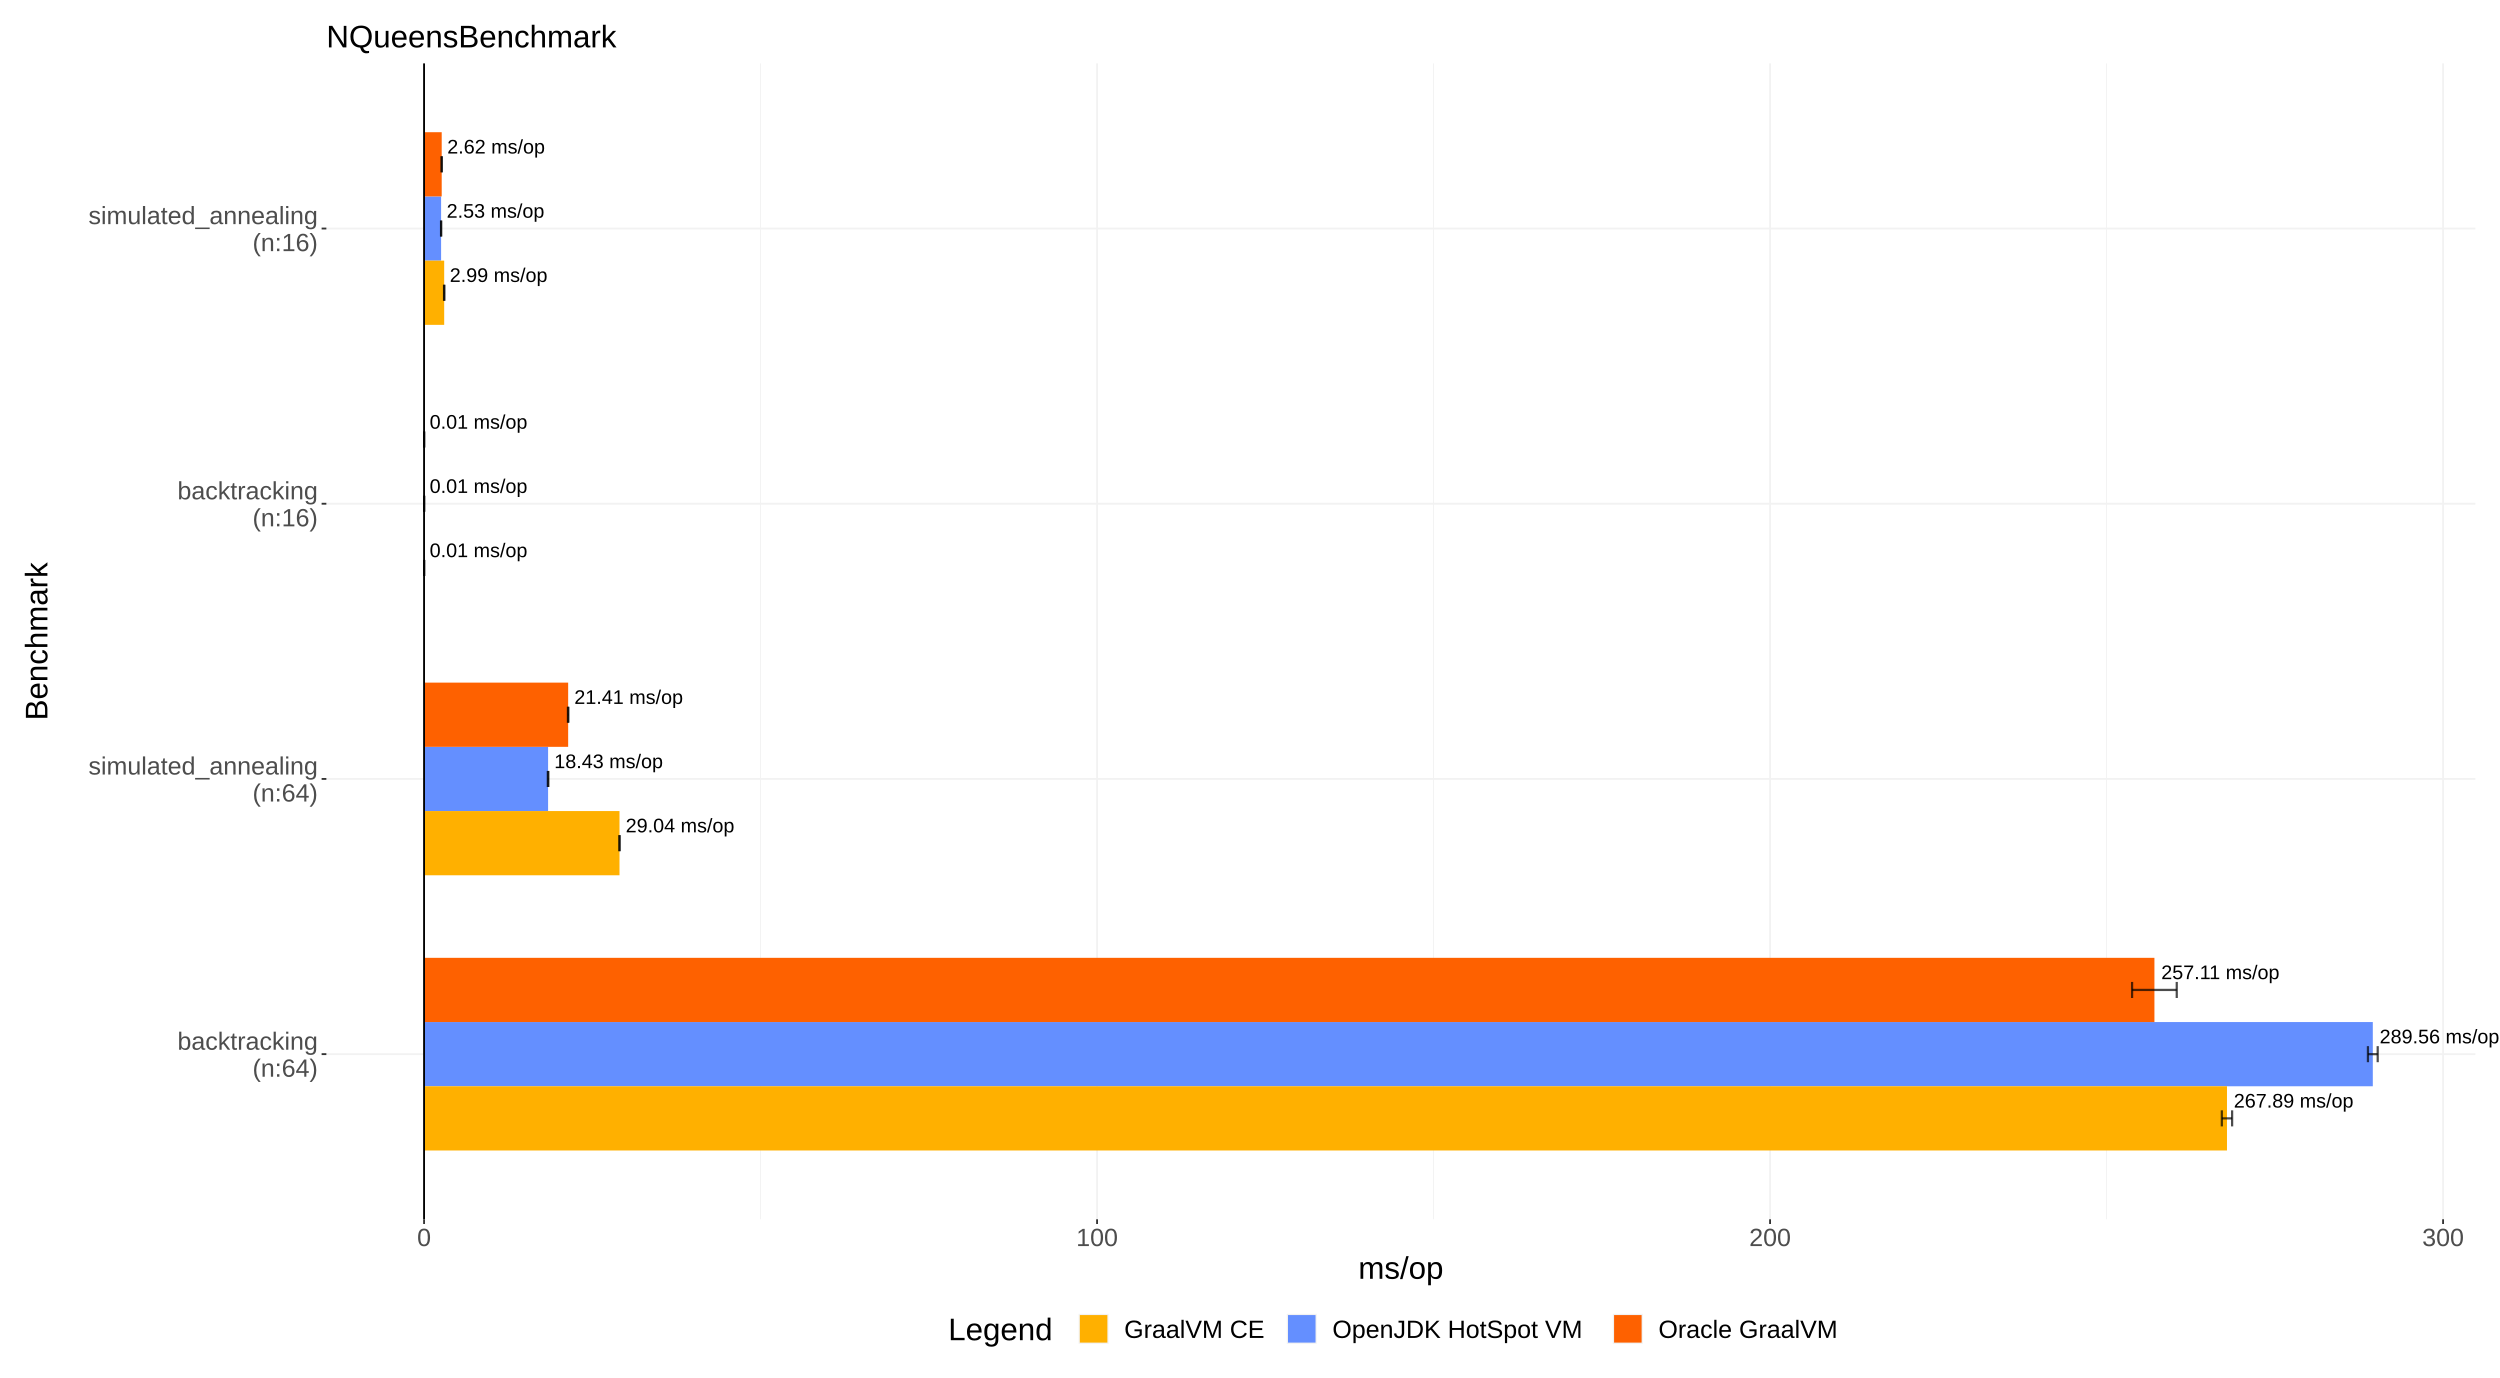
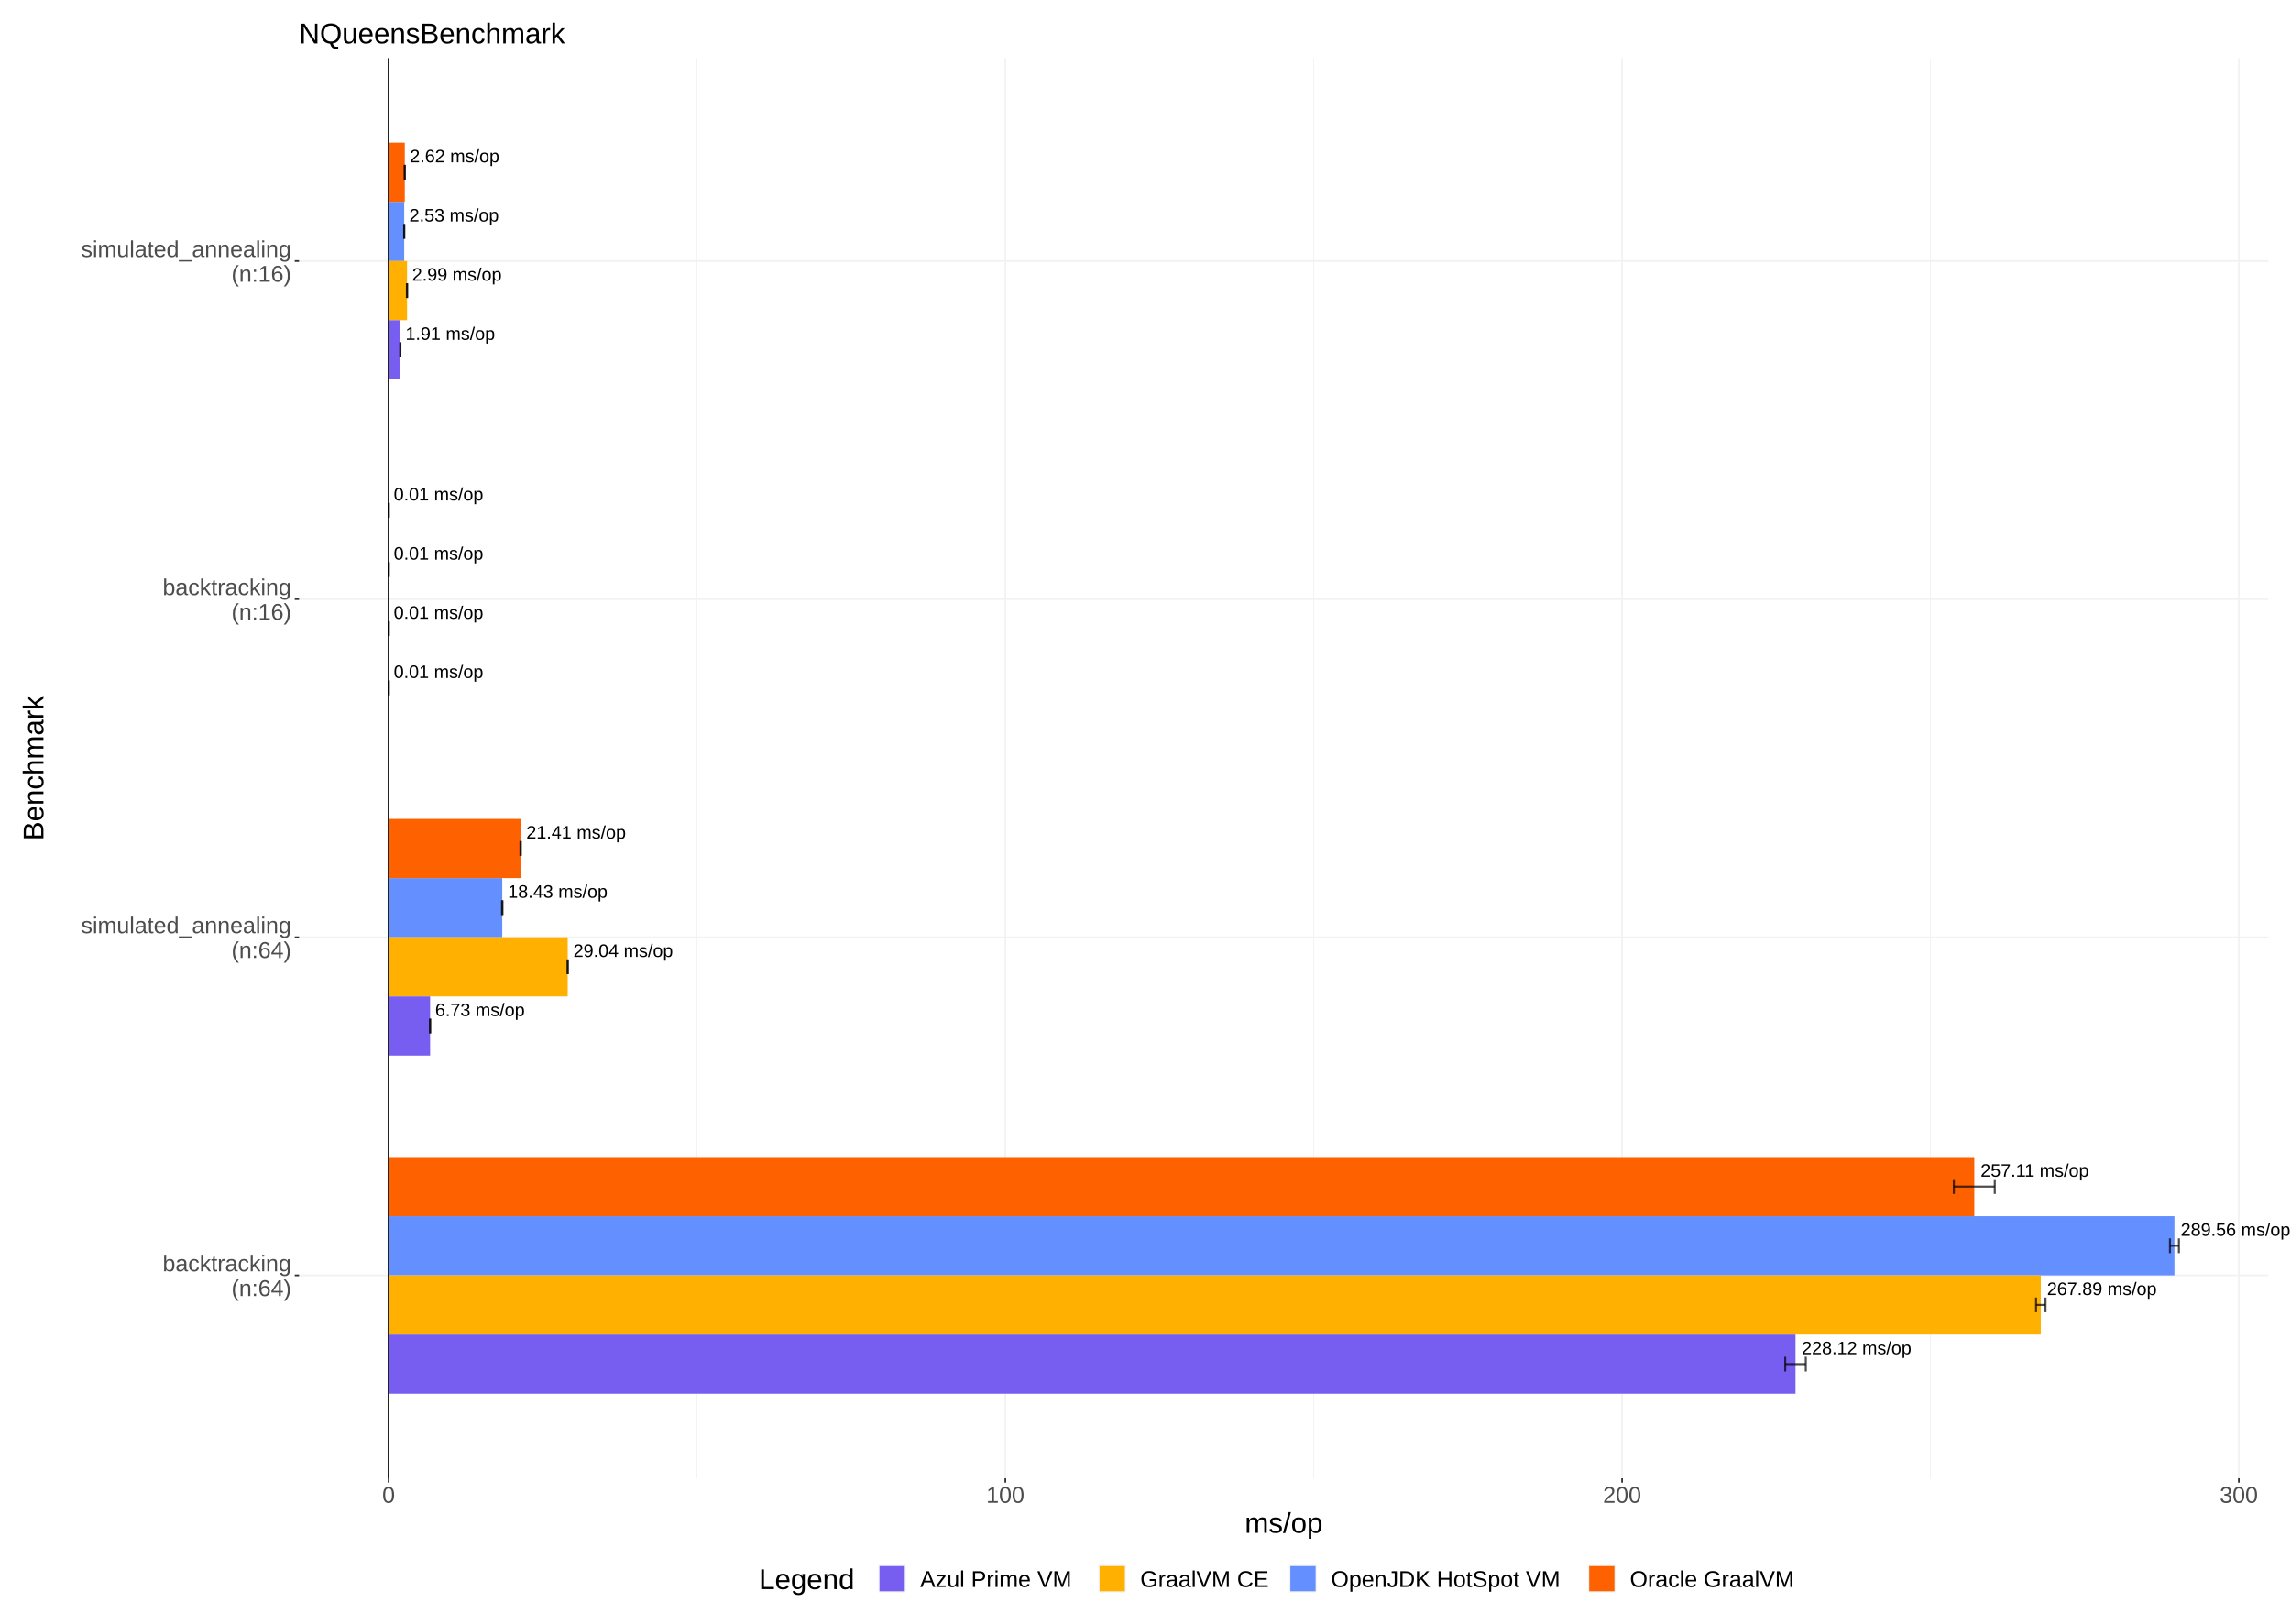
- <svg xmlns="http://www.w3.org/2000/svg" class="svglite" width="1440.00pt" height="793.70pt" viewBox="0 0 1440.00 793.70">
+ <svg xmlns="http://www.w3.org/2000/svg" class="svglite" width="1440.00pt" height="1020.47pt" viewBox="0 0 1440.00 1020.47">
  <defs>
    <style type="text/css">
    .svglite line, .svglite polyline, .svglite polygon, .svglite path, .svglite rect, .svglite circle {
      fill: none;
      stroke: #000000;
      stroke-linecap: round;
      stroke-linejoin: round;
      stroke-miterlimit: 10.00;
    }
    .svglite text {
      white-space: pre;
    }
  </style>
  </defs>
  <rect width="100%" height="100%" style="stroke: none; fill: #FFFFFF;" />
  <defs>
-     <clipPath id="cpMC4wMHwxNDQwLjAwfDAuMDB8NzkzLjcw">
-       <rect x="0.00" y="0.00" width="1440.00" height="793.70" />
+     <clipPath id="cpMC4wMHwxNDQwLjAwfDAuMDB8MTAyMC40Nw==">
+       <rect x="0.00" y="0.00" width="1440.00" height="1020.47" />
    </clipPath>
  </defs>
-   <g clip-path="url(#cpMC4wMHwxNDQwLjAwfDAuMDB8NzkzLjcw)">
-     <rect x="-0" y="0.00" width="1440.00" height="793.70" style="stroke-width: 1.07; stroke: #FFFFFF; fill: #FFFFFF;" />
-     <rect x="187.99" y="36.52" width="1237.84" height="665.78" style="stroke-width: 1.07; stroke: none;" />
-     <polyline points="438.08,702.30 438.08,36.52 " style="stroke-width: 0.53; stroke: #F2F2F2; stroke-linecap: butt;" />
-     <polyline points="825.73,702.30 825.73,36.52 " style="stroke-width: 0.53; stroke: #F2F2F2; stroke-linecap: butt;" />
-     <polyline points="1213.38,702.30 1213.38,36.52 " style="stroke-width: 0.53; stroke: #F2F2F2; stroke-linecap: butt;" />
-     <polyline points="187.99,607.19 1425.83,607.19 " style="stroke-width: 1.07; stroke: #F2F2F2; stroke-linecap: butt;" />
-     <polyline points="187.99,448.67 1425.83,448.67 " style="stroke-width: 1.07; stroke: #F2F2F2; stroke-linecap: butt;" />
-     <polyline points="187.99,290.15 1425.83,290.15 " style="stroke-width: 1.07; stroke: #F2F2F2; stroke-linecap: butt;" />
-     <polyline points="187.99,131.63 1425.83,131.63 " style="stroke-width: 1.07; stroke: #F2F2F2; stroke-linecap: butt;" />
-     <polyline points="244.26,702.30 244.26,36.52 " style="stroke-width: 1.07; stroke: #F2F2F2; stroke-linecap: butt;" />
-     <polyline points="631.91,702.30 631.91,36.52 " style="stroke-width: 1.07; stroke: #F2F2F2; stroke-linecap: butt;" />
-     <polyline points="1019.56,702.30 1019.56,36.52 " style="stroke-width: 1.07; stroke: #F2F2F2; stroke-linecap: butt;" />
-     <polyline points="1407.21,702.30 1407.21,36.52 " style="stroke-width: 1.07; stroke: #F2F2F2; stroke-linecap: butt;" />
-     <rect x="244.26" y="588.70" width="1122.48" height="36.99" style="stroke-width: 1.07; stroke: none; stroke-linecap: butt; stroke-linejoin: miter; fill: #648FFF;" />
-     <rect x="244.26" y="625.69" width="1038.48" height="36.99" style="stroke-width: 1.07; stroke: none; stroke-linecap: butt; stroke-linejoin: miter; fill: #FFB000;" />
-     <rect x="244.26" y="551.71" width="996.69" height="36.99" style="stroke-width: 1.07; stroke: none; stroke-linecap: butt; stroke-linejoin: miter; fill: #FE6100;" />
-     <rect x="244.26" y="430.18" width="71.44" height="36.99" style="stroke-width: 1.07; stroke: none; stroke-linecap: butt; stroke-linejoin: miter; fill: #648FFF;" />
-     <rect x="244.26" y="467.17" width="112.57" height="36.99" style="stroke-width: 1.07; stroke: none; stroke-linecap: butt; stroke-linejoin: miter; fill: #FFB000;" />
-     <rect x="244.26" y="393.19" width="83.00" height="36.99" style="stroke-width: 1.07; stroke: none; stroke-linecap: butt; stroke-linejoin: miter; fill: #FE6100;" />
-     <rect x="244.26" y="271.66" width="0.039" height="36.99" style="stroke-width: 1.07; stroke: none; stroke-linecap: butt; stroke-linejoin: miter; fill: #648FFF;" />
-     <rect x="244.26" y="308.65" width="0.039" height="36.99" style="stroke-width: 1.07; stroke: none; stroke-linecap: butt; stroke-linejoin: miter; fill: #FFB000;" />
-     <rect x="244.26" y="234.67" width="0.039" height="36.99" style="stroke-width: 1.07; stroke: none; stroke-linecap: butt; stroke-linejoin: miter; fill: #FE6100;" />
-     <rect x="244.26" y="113.14" width="9.81" height="36.99" style="stroke-width: 1.07; stroke: none; stroke-linecap: butt; stroke-linejoin: miter; fill: #648FFF;" />
-     <rect x="244.26" y="150.13" width="11.59" height="36.99" style="stroke-width: 1.07; stroke: none; stroke-linecap: butt; stroke-linejoin: miter; fill: #FFB000;" />
-     <rect x="244.26" y="76.15" width="10.16" height="36.99" style="stroke-width: 1.07; stroke: none; stroke-linecap: butt; stroke-linejoin: miter; fill: #FE6100;" />
-     <text x="1370.66" y="600.97" style="font-size: 11.38px; font-family: &quot;Liberation Sans&quot;;" textLength="78.43px" lengthAdjust="spacingAndGlyphs">289.56 ms/op</text>
-     <text x="1286.66" y="637.96" style="font-size: 11.38px; font-family: &quot;Liberation Sans&quot;;" textLength="78.43px" lengthAdjust="spacingAndGlyphs">267.89 ms/op</text>
-     <text x="1244.87" y="563.98" style="font-size: 11.38px; font-family: &quot;Liberation Sans&quot;;" textLength="78.43px" lengthAdjust="spacingAndGlyphs">257.11 ms/op</text>
-     <text x="319.26" y="442.45" style="font-size: 11.38px; font-family: &quot;Liberation Sans&quot;;" textLength="71.19px" lengthAdjust="spacingAndGlyphs">18.43 ms/op</text>
-     <text x="360.39" y="479.44" style="font-size: 11.38px; font-family: &quot;Liberation Sans&quot;;" textLength="71.19px" lengthAdjust="spacingAndGlyphs">29.04 ms/op</text>
-     <text x="330.81" y="405.46" style="font-size: 11.38px; font-family: &quot;Liberation Sans&quot;;" textLength="71.19px" lengthAdjust="spacingAndGlyphs">21.41 ms/op</text>
-     <text x="247.49" y="283.93" style="font-size: 11.38px; font-family: &quot;Liberation Sans&quot;;" textLength="63.96px" lengthAdjust="spacingAndGlyphs">0.01 ms/op</text>
-     <text x="247.49" y="320.92" style="font-size: 11.38px; font-family: &quot;Liberation Sans&quot;;" textLength="63.96px" lengthAdjust="spacingAndGlyphs">0.01 ms/op</text>
-     <text x="247.49" y="246.94" style="font-size: 11.38px; font-family: &quot;Liberation Sans&quot;;" textLength="63.96px" lengthAdjust="spacingAndGlyphs">0.01 ms/op</text>
-     <text x="257.26" y="125.41" style="font-size: 11.38px; font-family: &quot;Liberation Sans&quot;;" textLength="63.96px" lengthAdjust="spacingAndGlyphs">2.53 ms/op</text>
-     <text x="259.05" y="162.40" style="font-size: 11.38px; font-family: &quot;Liberation Sans&quot;;" textLength="63.96px" lengthAdjust="spacingAndGlyphs">2.99 ms/op</text>
-     <text x="257.61" y="88.43" style="font-size: 11.38px; font-family: &quot;Liberation Sans&quot;;" textLength="63.96px" lengthAdjust="spacingAndGlyphs">2.62 ms/op</text>
-     <polyline points="1369.56,611.82 1369.56,602.57 " style="stroke-width: 1.28; stroke: #000000; stroke-opacity: 0.70; stroke-linecap: butt;" />
-     <polyline points="1369.56,607.19 1363.92,607.19 " style="stroke-width: 1.28; stroke: #000000; stroke-opacity: 0.70; stroke-linecap: butt;" />
-     <polyline points="1363.92,611.82 1363.92,602.57 " style="stroke-width: 1.28; stroke: #000000; stroke-opacity: 0.70; stroke-linecap: butt;" />
-     <polyline points="1285.70,648.80 1285.70,639.56 " style="stroke-width: 1.28; stroke: #000000; stroke-opacity: 0.70; stroke-linecap: butt;" />
-     <polyline points="1285.70,644.18 1279.77,644.18 " style="stroke-width: 1.28; stroke: #000000; stroke-opacity: 0.70; stroke-linecap: butt;" />
-     <polyline points="1279.77,648.80 1279.77,639.56 " style="stroke-width: 1.28; stroke: #000000; stroke-opacity: 0.70; stroke-linecap: butt;" />
-     <polyline points="1253.81,574.83 1253.81,565.58 " style="stroke-width: 1.28; stroke: #000000; stroke-opacity: 0.70; stroke-linecap: butt;" />
-     <polyline points="1253.81,570.20 1228.08,570.20 " style="stroke-width: 1.28; stroke: #000000; stroke-opacity: 0.70; stroke-linecap: butt;" />
-     <polyline points="1228.08,574.83 1228.08,565.58 " style="stroke-width: 1.28; stroke: #000000; stroke-opacity: 0.70; stroke-linecap: butt;" />
-     <polyline points="315.86,453.30 315.86,444.05 " style="stroke-width: 1.28; stroke: #000000; stroke-opacity: 0.70; stroke-linecap: butt;" />
-     <polyline points="315.86,448.67 315.54,448.67 " style="stroke-width: 1.28; stroke: #000000; stroke-opacity: 0.70; stroke-linecap: butt;" />
-     <polyline points="315.54,453.30 315.54,444.05 " style="stroke-width: 1.28; stroke: #000000; stroke-opacity: 0.70; stroke-linecap: butt;" />
-     <polyline points="356.88,490.28 356.88,481.04 " style="stroke-width: 1.28; stroke: #000000; stroke-opacity: 0.70; stroke-linecap: butt;" />
-     <polyline points="356.88,485.66 356.78,485.66 " style="stroke-width: 1.28; stroke: #000000; stroke-opacity: 0.70; stroke-linecap: butt;" />
-     <polyline points="356.78,490.28 356.78,481.04 " style="stroke-width: 1.28; stroke: #000000; stroke-opacity: 0.70; stroke-linecap: butt;" />
-     <polyline points="327.38,416.31 327.38,407.06 " style="stroke-width: 1.28; stroke: #000000; stroke-opacity: 0.70; stroke-linecap: butt;" />
-     <polyline points="327.38,411.68 327.12,411.68 " style="stroke-width: 1.28; stroke: #000000; stroke-opacity: 0.70; stroke-linecap: butt;" />
-     <polyline points="327.12,416.31 327.12,407.06 " style="stroke-width: 1.28; stroke: #000000; stroke-opacity: 0.70; stroke-linecap: butt;" />
-     <polyline points="244.30,294.78 244.30,285.53 " style="stroke-width: 1.28; stroke: #000000; stroke-opacity: 0.70; stroke-linecap: butt;" />
-     <polyline points="244.30,290.15 244.30,290.15 " style="stroke-width: 1.28; stroke: #000000; stroke-opacity: 0.70; stroke-linecap: butt;" />
-     <polyline points="244.30,294.78 244.30,285.53 " style="stroke-width: 1.28; stroke: #000000; stroke-opacity: 0.70; stroke-linecap: butt;" />
-     <polyline points="244.30,331.76 244.30,322.52 " style="stroke-width: 1.28; stroke: #000000; stroke-opacity: 0.70; stroke-linecap: butt;" />
-     <polyline points="244.30,327.14 244.30,327.14 " style="stroke-width: 1.28; stroke: #000000; stroke-opacity: 0.70; stroke-linecap: butt;" />
-     <polyline points="244.30,331.76 244.30,322.52 " style="stroke-width: 1.28; stroke: #000000; stroke-opacity: 0.70; stroke-linecap: butt;" />
-     <polyline points="244.30,257.79 244.30,248.54 " style="stroke-width: 1.28; stroke: #000000; stroke-opacity: 0.70; stroke-linecap: butt;" />
-     <polyline points="244.30,253.17 244.30,253.17 " style="stroke-width: 1.28; stroke: #000000; stroke-opacity: 0.70; stroke-linecap: butt;" />
-     <polyline points="244.30,257.79 244.30,248.54 " style="stroke-width: 1.28; stroke: #000000; stroke-opacity: 0.70; stroke-linecap: butt;" />
-     <polyline points="254.09,136.26 254.09,127.01 " style="stroke-width: 1.28; stroke: #000000; stroke-opacity: 0.70; stroke-linecap: butt;" />
-     <polyline points="254.09,131.63 254.04,131.63 " style="stroke-width: 1.28; stroke: #000000; stroke-opacity: 0.70; stroke-linecap: butt;" />
-     <polyline points="254.04,136.26 254.04,127.01 " style="stroke-width: 1.28; stroke: #000000; stroke-opacity: 0.70; stroke-linecap: butt;" />
-     <polyline points="255.94,173.25 255.94,164.00 " style="stroke-width: 1.28; stroke: #000000; stroke-opacity: 0.70; stroke-linecap: butt;" />
-     <polyline points="255.94,168.62 255.76,168.62 " style="stroke-width: 1.28; stroke: #000000; stroke-opacity: 0.70; stroke-linecap: butt;" />
-     <polyline points="255.76,173.25 255.76,164.00 " style="stroke-width: 1.28; stroke: #000000; stroke-opacity: 0.70; stroke-linecap: butt;" />
-     <polyline points="254.43,99.27 254.43,90.02 " style="stroke-width: 1.28; stroke: #000000; stroke-opacity: 0.70; stroke-linecap: butt;" />
-     <polyline points="254.43,94.65 254.40,94.65 " style="stroke-width: 1.28; stroke: #000000; stroke-opacity: 0.70; stroke-linecap: butt;" />
-     <polyline points="254.40,99.27 254.40,90.02 " style="stroke-width: 1.28; stroke: #000000; stroke-opacity: 0.70; stroke-linecap: butt;" />
-     <line x1="244.26" y1="702.30" x2="244.26" y2="36.52" style="stroke-width: 1.07; stroke-linecap: butt;" />
-     <text x="183.06" y="604.66" text-anchor="end" style="font-size: 14.40px;fill: #4D4D4D; font-family: &quot;Liberation Sans&quot;;" textLength="93.10px" lengthAdjust="spacingAndGlyphs">backtracking</text>
-     <text x="183.06" y="620.21" text-anchor="end" style="font-size: 14.40px;fill: #4D4D4D; font-family: &quot;Liberation Sans&quot;;" textLength="43.52px" lengthAdjust="spacingAndGlyphs">(n:64)</text>
-     <text x="183.06" y="446.14" text-anchor="end" style="font-size: 14.40px;fill: #4D4D4D; font-family: &quot;Liberation Sans&quot;;" textLength="149.28px" lengthAdjust="spacingAndGlyphs">simulated_annealing</text>
-     <text x="183.06" y="461.69" text-anchor="end" style="font-size: 14.40px;fill: #4D4D4D; font-family: &quot;Liberation Sans&quot;;" textLength="43.52px" lengthAdjust="spacingAndGlyphs">(n:64)</text>
-     <text x="183.06" y="287.62" text-anchor="end" style="font-size: 14.40px;fill: #4D4D4D; font-family: &quot;Liberation Sans&quot;;" textLength="93.10px" lengthAdjust="spacingAndGlyphs">backtracking</text>
-     <text x="183.06" y="303.17" text-anchor="end" style="font-size: 14.40px;fill: #4D4D4D; font-family: &quot;Liberation Sans&quot;;" textLength="43.52px" lengthAdjust="spacingAndGlyphs">(n:16)</text>
-     <text x="183.06" y="129.10" text-anchor="end" style="font-size: 14.40px;fill: #4D4D4D; font-family: &quot;Liberation Sans&quot;;" textLength="149.28px" lengthAdjust="spacingAndGlyphs">simulated_annealing</text>
-     <text x="183.06" y="144.66" text-anchor="end" style="font-size: 14.40px;fill: #4D4D4D; font-family: &quot;Liberation Sans&quot;;" textLength="43.52px" lengthAdjust="spacingAndGlyphs">(n:16)</text>
-     <polyline points="185.25,607.19 187.99,607.19 " style="stroke-width: 1.07; stroke: #333333; stroke-linecap: butt;" />
-     <polyline points="185.25,448.67 187.99,448.67 " style="stroke-width: 1.07; stroke: #333333; stroke-linecap: butt;" />
-     <polyline points="185.25,290.15 187.99,290.15 " style="stroke-width: 1.07; stroke: #333333; stroke-linecap: butt;" />
-     <polyline points="185.25,131.63 187.99,131.63 " style="stroke-width: 1.07; stroke: #333333; stroke-linecap: butt;" />
-     <polyline points="244.26,705.04 244.26,702.30 " style="stroke-width: 1.07; stroke: #333333; stroke-linecap: butt;" />
-     <polyline points="631.91,705.04 631.91,702.30 " style="stroke-width: 1.07; stroke: #333333; stroke-linecap: butt;" />
-     <polyline points="1019.56,705.04 1019.56,702.30 " style="stroke-width: 1.07; stroke: #333333; stroke-linecap: butt;" />
-     <polyline points="1407.21,705.04 1407.21,702.30 " style="stroke-width: 1.07; stroke: #333333; stroke-linecap: butt;" />
-     <text x="244.26" y="717.73" text-anchor="middle" style="font-size: 14.40px;fill: #4D4D4D; font-family: &quot;Liberation Sans&quot;;" textLength="9.16px" lengthAdjust="spacingAndGlyphs">0</text>
-     <text x="631.91" y="717.73" text-anchor="middle" style="font-size: 14.40px;fill: #4D4D4D; font-family: &quot;Liberation Sans&quot;;" textLength="27.48px" lengthAdjust="spacingAndGlyphs">100</text>
-     <text x="1019.56" y="717.73" text-anchor="middle" style="font-size: 14.40px;fill: #4D4D4D; font-family: &quot;Liberation Sans&quot;;" textLength="27.48px" lengthAdjust="spacingAndGlyphs">200</text>
-     <text x="1407.21" y="717.73" text-anchor="middle" style="font-size: 14.40px;fill: #4D4D4D; font-family: &quot;Liberation Sans&quot;;" textLength="27.48px" lengthAdjust="spacingAndGlyphs">300</text>
-     <text x="806.91" y="736.59" text-anchor="middle" style="font-size: 18.00px; font-family: &quot;Liberation Sans&quot;;" textLength="55.41px" lengthAdjust="spacingAndGlyphs">ms/op</text>
-     <text transform="translate(27.30,369.41) rotate(-90)" text-anchor="middle" style="font-size: 18.00px; font-family: &quot;Liberation Sans&quot;;" textLength="102.52px" lengthAdjust="spacingAndGlyphs">Benchmark</text>
-     <rect x="540.72" y="751.29" width="532.38" height="28.24" style="stroke-width: 1.07; stroke: none; fill: #FFFFFF;" />
-     <text x="546.20" y="771.97" style="font-size: 18.00px; font-family: &quot;Liberation Sans&quot;;" textLength="66.12px" lengthAdjust="spacingAndGlyphs">Legend</text>
-     <rect x="621.28" y="756.77" width="17.28" height="17.28" style="stroke-width: 1.07; stroke: none; fill: #F2F2F2;" />
-     <rect x="621.99" y="757.48" width="15.86" height="15.86" style="stroke-width: 1.07; stroke: none; stroke-linecap: butt; stroke-linejoin: miter; fill: #FFB000;" />
-     <rect x="741.18" y="756.77" width="17.28" height="17.28" style="stroke-width: 1.07; stroke: none; fill: #F2F2F2;" />
-     <rect x="741.89" y="757.48" width="15.86" height="15.86" style="stroke-width: 1.07; stroke: none; stroke-linecap: butt; stroke-linejoin: miter; fill: #648FFF;" />
-     <rect x="929.00" y="756.77" width="17.28" height="17.28" style="stroke-width: 1.07; stroke: none; fill: #F2F2F2;" />
-     <rect x="929.71" y="757.48" width="15.86" height="15.86" style="stroke-width: 1.07; stroke: none; stroke-linecap: butt; stroke-linejoin: miter; fill: #FE6100;" />
-     <text x="647.53" y="770.65" style="font-size: 14.40px; font-family: &quot;Liberation Sans&quot;;" textLength="84.69px" lengthAdjust="spacingAndGlyphs">GraalVM CE</text>
-     <text x="767.43" y="770.65" style="font-size: 14.40px; font-family: &quot;Liberation Sans&quot;;" textLength="152.61px" lengthAdjust="spacingAndGlyphs">OpenJDK HotSpot VM</text>
-     <text x="955.25" y="770.65" style="font-size: 14.40px; font-family: &quot;Liberation Sans&quot;;" textLength="112.37px" lengthAdjust="spacingAndGlyphs">Oracle GraalVM</text>
+   <g clip-path="url(#cpMC4wMHwxNDQwLjAwfDAuMDB8MTAyMC40Nw==)">
+     <rect x="-0" y="0.00" width="1440.00" height="1020.47" style="stroke-width: 1.07; stroke: #FFFFFF; fill: #FFFFFF;" />
+     <rect x="187.99" y="36.52" width="1237.84" height="892.55" style="stroke-width: 1.07; stroke: none;" />
+     <polyline points="438.08,929.07 438.08,36.52 " style="stroke-width: 0.53; stroke: #F2F2F2; stroke-linecap: butt;" />
+     <polyline points="825.73,929.07 825.73,36.52 " style="stroke-width: 0.53; stroke: #F2F2F2; stroke-linecap: butt;" />
+     <polyline points="1213.38,929.07 1213.38,36.52 " style="stroke-width: 0.53; stroke: #F2F2F2; stroke-linecap: butt;" />
+     <polyline points="187.99,801.57 1425.83,801.57 " style="stroke-width: 1.07; stroke: #F2F2F2; stroke-linecap: butt;" />
+     <polyline points="187.99,589.05 1425.83,589.05 " style="stroke-width: 1.07; stroke: #F2F2F2; stroke-linecap: butt;" />
+     <polyline points="187.99,376.54 1425.83,376.54 " style="stroke-width: 1.07; stroke: #F2F2F2; stroke-linecap: butt;" />
+     <polyline points="187.99,164.03 1425.83,164.03 " style="stroke-width: 1.07; stroke: #F2F2F2; stroke-linecap: butt;" />
+     <polyline points="244.26,929.07 244.26,36.52 " style="stroke-width: 1.07; stroke: #F2F2F2; stroke-linecap: butt;" />
+     <polyline points="631.91,929.07 631.91,36.52 " style="stroke-width: 1.07; stroke: #F2F2F2; stroke-linecap: butt;" />
+     <polyline points="1019.56,929.07 1019.56,36.52 " style="stroke-width: 1.07; stroke: #F2F2F2; stroke-linecap: butt;" />
+     <polyline points="1407.21,929.07 1407.21,36.52 " style="stroke-width: 1.07; stroke: #F2F2F2; stroke-linecap: butt;" />
+     <rect x="244.26" y="764.38" width="1122.48" height="37.19" style="stroke-width: 1.07; stroke: none; stroke-linecap: butt; stroke-linejoin: miter; fill: #648FFF;" />
+     <rect x="244.26" y="801.57" width="1038.48" height="37.19" style="stroke-width: 1.07; stroke: none; stroke-linecap: butt; stroke-linejoin: miter; fill: #FFB000;" />
+     <rect x="244.26" y="727.19" width="996.69" height="37.19" style="stroke-width: 1.07; stroke: none; stroke-linecap: butt; stroke-linejoin: miter; fill: #FE6100;" />
+     <rect x="244.26" y="838.76" width="884.31" height="37.19" style="stroke-width: 1.07; stroke: none; stroke-linecap: butt; stroke-linejoin: miter; fill: #785EF0;" />
+     <rect x="244.26" y="551.87" width="71.44" height="37.19" style="stroke-width: 1.07; stroke: none; stroke-linecap: butt; stroke-linejoin: miter; fill: #648FFF;" />
+     <rect x="244.26" y="589.05" width="112.57" height="37.19" style="stroke-width: 1.07; stroke: none; stroke-linecap: butt; stroke-linejoin: miter; fill: #FFB000;" />
+     <rect x="244.26" y="514.68" width="83.00" height="37.19" style="stroke-width: 1.07; stroke: none; stroke-linecap: butt; stroke-linejoin: miter; fill: #FE6100;" />
+     <rect x="244.26" y="626.24" width="26.09" height="37.19" style="stroke-width: 1.07; stroke: none; stroke-linecap: butt; stroke-linejoin: miter; fill: #785EF0;" />
+     <rect x="244.26" y="339.35" width="0.039" height="37.19" style="stroke-width: 1.07; stroke: none; stroke-linecap: butt; stroke-linejoin: miter; fill: #648FFF;" />
+     <rect x="244.26" y="376.54" width="0.039" height="37.19" style="stroke-width: 1.07; stroke: none; stroke-linecap: butt; stroke-linejoin: miter; fill: #FFB000;" />
+     <rect x="244.26" y="302.16" width="0.039" height="37.19" style="stroke-width: 1.07; stroke: none; stroke-linecap: butt; stroke-linejoin: miter; fill: #FE6100;" />
+     <rect x="244.26" y="413.73" width="0.039" height="37.19" style="stroke-width: 1.07; stroke: none; stroke-linecap: butt; stroke-linejoin: miter; fill: #785EF0;" />
+     <rect x="244.26" y="126.84" width="9.81" height="37.19" style="stroke-width: 1.07; stroke: none; stroke-linecap: butt; stroke-linejoin: miter; fill: #648FFF;" />
+     <rect x="244.26" y="164.03" width="11.59" height="37.19" style="stroke-width: 1.07; stroke: none; stroke-linecap: butt; stroke-linejoin: miter; fill: #FFB000;" />
+     <rect x="244.26" y="89.65" width="10.16" height="37.19" style="stroke-width: 1.07; stroke: none; stroke-linecap: butt; stroke-linejoin: miter; fill: #FE6100;" />
+     <rect x="244.26" y="201.22" width="7.40" height="37.19" style="stroke-width: 1.07; stroke: none; stroke-linecap: butt; stroke-linejoin: miter; fill: #785EF0;" />
+     <text x="1370.66" y="776.75" style="font-size: 11.38px; font-family: &quot;Liberation Sans&quot;;" textLength="78.43px" lengthAdjust="spacingAndGlyphs">289.56 ms/op</text>
+     <text x="1286.66" y="813.94" style="font-size: 11.38px; font-family: &quot;Liberation Sans&quot;;" textLength="78.43px" lengthAdjust="spacingAndGlyphs">267.89 ms/op</text>
+     <text x="1244.87" y="739.56" style="font-size: 11.38px; font-family: &quot;Liberation Sans&quot;;" textLength="78.43px" lengthAdjust="spacingAndGlyphs">257.11 ms/op</text>
+     <text x="1132.49" y="851.13" style="font-size: 11.38px; font-family: &quot;Liberation Sans&quot;;" textLength="78.43px" lengthAdjust="spacingAndGlyphs">228.12 ms/op</text>
+     <text x="319.26" y="564.24" style="font-size: 11.38px; font-family: &quot;Liberation Sans&quot;;" textLength="71.19px" lengthAdjust="spacingAndGlyphs">18.43 ms/op</text>
+     <text x="360.39" y="601.43" style="font-size: 11.38px; font-family: &quot;Liberation Sans&quot;;" textLength="71.19px" lengthAdjust="spacingAndGlyphs">29.04 ms/op</text>
+     <text x="330.81" y="527.05" style="font-size: 11.38px; font-family: &quot;Liberation Sans&quot;;" textLength="71.19px" lengthAdjust="spacingAndGlyphs">21.41 ms/op</text>
+     <text x="273.54" y="638.62" style="font-size: 11.38px; font-family: &quot;Liberation Sans&quot;;" textLength="63.96px" lengthAdjust="spacingAndGlyphs">6.73 ms/op</text>
+     <text x="247.49" y="351.73" style="font-size: 11.38px; font-family: &quot;Liberation Sans&quot;;" textLength="63.96px" lengthAdjust="spacingAndGlyphs">0.01 ms/op</text>
+     <text x="247.49" y="388.92" style="font-size: 11.38px; font-family: &quot;Liberation Sans&quot;;" textLength="63.96px" lengthAdjust="spacingAndGlyphs">0.01 ms/op</text>
+     <text x="247.49" y="314.54" style="font-size: 11.38px; font-family: &quot;Liberation Sans&quot;;" textLength="63.96px" lengthAdjust="spacingAndGlyphs">0.01 ms/op</text>
+     <text x="247.49" y="426.11" style="font-size: 11.38px; font-family: &quot;Liberation Sans&quot;;" textLength="63.96px" lengthAdjust="spacingAndGlyphs">0.01 ms/op</text>
+     <text x="257.26" y="139.21" style="font-size: 11.38px; font-family: &quot;Liberation Sans&quot;;" textLength="63.96px" lengthAdjust="spacingAndGlyphs">2.53 ms/op</text>
+     <text x="259.05" y="176.40" style="font-size: 11.38px; font-family: &quot;Liberation Sans&quot;;" textLength="63.96px" lengthAdjust="spacingAndGlyphs">2.99 ms/op</text>
+     <text x="257.61" y="102.02" style="font-size: 11.38px; font-family: &quot;Liberation Sans&quot;;" textLength="63.96px" lengthAdjust="spacingAndGlyphs">2.62 ms/op</text>
+     <text x="254.86" y="213.59" style="font-size: 11.38px; font-family: &quot;Liberation Sans&quot;;" textLength="63.96px" lengthAdjust="spacingAndGlyphs">1.91 ms/op</text>
+     <polyline points="1369.56,787.62 1369.56,778.32 " style="stroke-width: 1.28; stroke: #000000; stroke-opacity: 0.70; stroke-linecap: butt;" />
+     <polyline points="1369.56,782.97 1363.92,782.97 " style="stroke-width: 1.28; stroke: #000000; stroke-opacity: 0.70; stroke-linecap: butt;" />
+     <polyline points="1363.92,787.62 1363.92,778.32 " style="stroke-width: 1.28; stroke: #000000; stroke-opacity: 0.70; stroke-linecap: butt;" />
+     <polyline points="1285.70,824.81 1285.70,815.51 " style="stroke-width: 1.28; stroke: #000000; stroke-opacity: 0.70; stroke-linecap: butt;" />
+     <polyline points="1285.70,820.16 1279.77,820.16 " style="stroke-width: 1.28; stroke: #000000; stroke-opacity: 0.70; stroke-linecap: butt;" />
+     <polyline points="1279.77,824.81 1279.77,815.51 " style="stroke-width: 1.28; stroke: #000000; stroke-opacity: 0.70; stroke-linecap: butt;" />
+     <polyline points="1253.81,750.43 1253.81,741.13 " style="stroke-width: 1.28; stroke: #000000; stroke-opacity: 0.70; stroke-linecap: butt;" />
+     <polyline points="1253.81,745.78 1228.08,745.78 " style="stroke-width: 1.28; stroke: #000000; stroke-opacity: 0.70; stroke-linecap: butt;" />
+     <polyline points="1228.08,750.43 1228.08,741.13 " style="stroke-width: 1.28; stroke: #000000; stroke-opacity: 0.70; stroke-linecap: butt;" />
+     <polyline points="1135.03,862.00 1135.03,852.70 " style="stroke-width: 1.28; stroke: #000000; stroke-opacity: 0.70; stroke-linecap: butt;" />
+     <polyline points="1135.03,857.35 1122.10,857.35 " style="stroke-width: 1.28; stroke: #000000; stroke-opacity: 0.70; stroke-linecap: butt;" />
+     <polyline points="1122.10,862.00 1122.10,852.70 " style="stroke-width: 1.28; stroke: #000000; stroke-opacity: 0.70; stroke-linecap: butt;" />
+     <polyline points="315.86,575.11 315.86,565.81 " style="stroke-width: 1.28; stroke: #000000; stroke-opacity: 0.70; stroke-linecap: butt;" />
+     <polyline points="315.86,570.46 315.54,570.46 " style="stroke-width: 1.28; stroke: #000000; stroke-opacity: 0.70; stroke-linecap: butt;" />
+     <polyline points="315.54,575.11 315.54,565.81 " style="stroke-width: 1.28; stroke: #000000; stroke-opacity: 0.70; stroke-linecap: butt;" />
+     <polyline points="356.88,612.30 356.88,603.00 " style="stroke-width: 1.28; stroke: #000000; stroke-opacity: 0.70; stroke-linecap: butt;" />
+     <polyline points="356.88,607.65 356.78,607.65 " style="stroke-width: 1.28; stroke: #000000; stroke-opacity: 0.70; stroke-linecap: butt;" />
+     <polyline points="356.78,612.30 356.78,603.00 " style="stroke-width: 1.28; stroke: #000000; stroke-opacity: 0.70; stroke-linecap: butt;" />
+     <polyline points="327.38,537.92 327.38,528.62 " style="stroke-width: 1.28; stroke: #000000; stroke-opacity: 0.70; stroke-linecap: butt;" />
+     <polyline points="327.38,533.27 327.12,533.27 " style="stroke-width: 1.28; stroke: #000000; stroke-opacity: 0.70; stroke-linecap: butt;" />
+     <polyline points="327.12,537.92 327.12,528.62 " style="stroke-width: 1.28; stroke: #000000; stroke-opacity: 0.70; stroke-linecap: butt;" />
+     <polyline points="270.39,649.49 270.39,640.19 " style="stroke-width: 1.28; stroke: #000000; stroke-opacity: 0.70; stroke-linecap: butt;" />
+     <polyline points="270.39,644.84 270.30,644.84 " style="stroke-width: 1.28; stroke: #000000; stroke-opacity: 0.70; stroke-linecap: butt;" />
+     <polyline points="270.30,649.49 270.30,640.19 " style="stroke-width: 1.28; stroke: #000000; stroke-opacity: 0.70; stroke-linecap: butt;" />
+     <polyline points="244.30,362.60 244.30,353.30 " style="stroke-width: 1.28; stroke: #000000; stroke-opacity: 0.70; stroke-linecap: butt;" />
+     <polyline points="244.30,357.95 244.30,357.95 " style="stroke-width: 1.28; stroke: #000000; stroke-opacity: 0.70; stroke-linecap: butt;" />
+     <polyline points="244.30,362.60 244.30,353.30 " style="stroke-width: 1.28; stroke: #000000; stroke-opacity: 0.70; stroke-linecap: butt;" />
+     <polyline points="244.30,399.79 244.30,390.49 " style="stroke-width: 1.28; stroke: #000000; stroke-opacity: 0.70; stroke-linecap: butt;" />
+     <polyline points="244.30,395.14 244.30,395.14 " style="stroke-width: 1.28; stroke: #000000; stroke-opacity: 0.70; stroke-linecap: butt;" />
+     <polyline points="244.30,399.79 244.30,390.49 " style="stroke-width: 1.28; stroke: #000000; stroke-opacity: 0.70; stroke-linecap: butt;" />
+     <polyline points="244.30,325.41 244.30,316.11 " style="stroke-width: 1.28; stroke: #000000; stroke-opacity: 0.70; stroke-linecap: butt;" />
+     <polyline points="244.30,320.76 244.30,320.76 " style="stroke-width: 1.28; stroke: #000000; stroke-opacity: 0.70; stroke-linecap: butt;" />
+     <polyline points="244.30,325.41 244.30,316.11 " style="stroke-width: 1.28; stroke: #000000; stroke-opacity: 0.70; stroke-linecap: butt;" />
+     <polyline points="244.30,436.98 244.30,427.68 " style="stroke-width: 1.28; stroke: #000000; stroke-opacity: 0.70; stroke-linecap: butt;" />
+     <polyline points="244.30,432.33 244.30,432.33 " style="stroke-width: 1.28; stroke: #000000; stroke-opacity: 0.70; stroke-linecap: butt;" />
+     <polyline points="244.30,436.98 244.30,427.68 " style="stroke-width: 1.28; stroke: #000000; stroke-opacity: 0.70; stroke-linecap: butt;" />
+     <polyline points="254.09,150.08 254.09,140.79 " style="stroke-width: 1.28; stroke: #000000; stroke-opacity: 0.70; stroke-linecap: butt;" />
+     <polyline points="254.09,145.43 254.04,145.43 " style="stroke-width: 1.28; stroke: #000000; stroke-opacity: 0.70; stroke-linecap: butt;" />
+     <polyline points="254.04,150.08 254.04,140.79 " style="stroke-width: 1.28; stroke: #000000; stroke-opacity: 0.70; stroke-linecap: butt;" />
+     <polyline points="255.94,187.27 255.94,177.98 " style="stroke-width: 1.28; stroke: #000000; stroke-opacity: 0.70; stroke-linecap: butt;" />
+     <polyline points="255.94,182.62 255.76,182.62 " style="stroke-width: 1.28; stroke: #000000; stroke-opacity: 0.70; stroke-linecap: butt;" />
+     <polyline points="255.76,187.27 255.76,177.98 " style="stroke-width: 1.28; stroke: #000000; stroke-opacity: 0.70; stroke-linecap: butt;" />
+     <polyline points="254.43,112.89 254.43,103.60 " style="stroke-width: 1.28; stroke: #000000; stroke-opacity: 0.70; stroke-linecap: butt;" />
+     <polyline points="254.43,108.25 254.40,108.25 " style="stroke-width: 1.28; stroke: #000000; stroke-opacity: 0.70; stroke-linecap: butt;" />
+     <polyline points="254.40,112.89 254.40,103.60 " style="stroke-width: 1.28; stroke: #000000; stroke-opacity: 0.70; stroke-linecap: butt;" />
+     <polyline points="251.67,224.46 251.67,215.17 " style="stroke-width: 1.28; stroke: #000000; stroke-opacity: 0.70; stroke-linecap: butt;" />
+     <polyline points="251.67,219.81 251.65,219.81 " style="stroke-width: 1.28; stroke: #000000; stroke-opacity: 0.70; stroke-linecap: butt;" />
+     <polyline points="251.65,224.46 251.65,215.17 " style="stroke-width: 1.28; stroke: #000000; stroke-opacity: 0.70; stroke-linecap: butt;" />
+     <line x1="244.26" y1="929.07" x2="244.26" y2="36.52" style="stroke-width: 1.07; stroke-linecap: butt;" />
+     <text x="183.06" y="799.04" text-anchor="end" style="font-size: 14.40px;fill: #4D4D4D; font-family: &quot;Liberation Sans&quot;;" textLength="93.10px" lengthAdjust="spacingAndGlyphs">backtracking</text>
+     <text x="183.06" y="814.59" text-anchor="end" style="font-size: 14.40px;fill: #4D4D4D; font-family: &quot;Liberation Sans&quot;;" textLength="43.52px" lengthAdjust="spacingAndGlyphs">(n:64)</text>
+     <text x="183.06" y="586.52" text-anchor="end" style="font-size: 14.40px;fill: #4D4D4D; font-family: &quot;Liberation Sans&quot;;" textLength="149.28px" lengthAdjust="spacingAndGlyphs">simulated_annealing</text>
+     <text x="183.06" y="602.08" text-anchor="end" style="font-size: 14.40px;fill: #4D4D4D; font-family: &quot;Liberation Sans&quot;;" textLength="43.52px" lengthAdjust="spacingAndGlyphs">(n:64)</text>
+     <text x="183.06" y="374.01" text-anchor="end" style="font-size: 14.40px;fill: #4D4D4D; font-family: &quot;Liberation Sans&quot;;" textLength="93.10px" lengthAdjust="spacingAndGlyphs">backtracking</text>
+     <text x="183.06" y="389.56" text-anchor="end" style="font-size: 14.40px;fill: #4D4D4D; font-family: &quot;Liberation Sans&quot;;" textLength="43.52px" lengthAdjust="spacingAndGlyphs">(n:16)</text>
+     <text x="183.06" y="161.50" text-anchor="end" style="font-size: 14.40px;fill: #4D4D4D; font-family: &quot;Liberation Sans&quot;;" textLength="149.28px" lengthAdjust="spacingAndGlyphs">simulated_annealing</text>
+     <text x="183.06" y="177.05" text-anchor="end" style="font-size: 14.40px;fill: #4D4D4D; font-family: &quot;Liberation Sans&quot;;" textLength="43.52px" lengthAdjust="spacingAndGlyphs">(n:16)</text>
+     <polyline points="185.25,801.57 187.99,801.57 " style="stroke-width: 1.07; stroke: #333333; stroke-linecap: butt;" />
+     <polyline points="185.25,589.05 187.99,589.05 " style="stroke-width: 1.07; stroke: #333333; stroke-linecap: butt;" />
+     <polyline points="185.25,376.54 187.99,376.54 " style="stroke-width: 1.07; stroke: #333333; stroke-linecap: butt;" />
+     <polyline points="185.25,164.03 187.99,164.03 " style="stroke-width: 1.07; stroke: #333333; stroke-linecap: butt;" />
+     <polyline points="244.26,931.81 244.26,929.07 " style="stroke-width: 1.07; stroke: #333333; stroke-linecap: butt;" />
+     <polyline points="631.91,931.81 631.91,929.07 " style="stroke-width: 1.07; stroke: #333333; stroke-linecap: butt;" />
+     <polyline points="1019.56,931.81 1019.56,929.07 " style="stroke-width: 1.07; stroke: #333333; stroke-linecap: butt;" />
+     <polyline points="1407.21,931.81 1407.21,929.07 " style="stroke-width: 1.07; stroke: #333333; stroke-linecap: butt;" />
+     <text x="244.26" y="944.50" text-anchor="middle" style="font-size: 14.40px;fill: #4D4D4D; font-family: &quot;Liberation Sans&quot;;" textLength="9.16px" lengthAdjust="spacingAndGlyphs">0</text>
+     <text x="631.91" y="944.50" text-anchor="middle" style="font-size: 14.40px;fill: #4D4D4D; font-family: &quot;Liberation Sans&quot;;" textLength="27.48px" lengthAdjust="spacingAndGlyphs">100</text>
+     <text x="1019.56" y="944.50" text-anchor="middle" style="font-size: 14.40px;fill: #4D4D4D; font-family: &quot;Liberation Sans&quot;;" textLength="27.48px" lengthAdjust="spacingAndGlyphs">200</text>
+     <text x="1407.21" y="944.50" text-anchor="middle" style="font-size: 14.40px;fill: #4D4D4D; font-family: &quot;Liberation Sans&quot;;" textLength="27.48px" lengthAdjust="spacingAndGlyphs">300</text>
+     <text x="806.91" y="963.36" text-anchor="middle" style="font-size: 18.00px; font-family: &quot;Liberation Sans&quot;;" textLength="55.41px" lengthAdjust="spacingAndGlyphs">ms/op</text>
+     <text transform="translate(27.30,482.80) rotate(-90)" text-anchor="middle" style="font-size: 18.00px; font-family: &quot;Liberation Sans&quot;;" textLength="102.52px" lengthAdjust="spacingAndGlyphs">Benchmark</text>
+     <rect x="471.55" y="978.06" width="670.73" height="28.24" style="stroke-width: 1.07; stroke: none; fill: #FFFFFF;" />
+     <text x="477.02" y="998.74" style="font-size: 18.00px; font-family: &quot;Liberation Sans&quot;;" textLength="66.12px" lengthAdjust="spacingAndGlyphs">Legend</text>
+     <rect x="552.11" y="983.54" width="17.28" height="17.28" style="stroke-width: 1.07; stroke: none; fill: #F2F2F2;" />
+     <rect x="552.82" y="984.25" width="15.86" height="15.86" style="stroke-width: 1.07; stroke: none; stroke-linecap: butt; stroke-linejoin: miter; fill: #785EF0;" />
+     <rect x="690.45" y="983.54" width="17.28" height="17.28" style="stroke-width: 1.07; stroke: none; fill: #F2F2F2;" />
+     <rect x="691.16" y="984.25" width="15.86" height="15.86" style="stroke-width: 1.07; stroke: none; stroke-linecap: butt; stroke-linejoin: miter; fill: #FFB000;" />
+     <rect x="810.35" y="983.54" width="17.28" height="17.28" style="stroke-width: 1.07; stroke: none; fill: #F2F2F2;" />
+     <rect x="811.06" y="984.25" width="15.86" height="15.86" style="stroke-width: 1.07; stroke: none; stroke-linecap: butt; stroke-linejoin: miter; fill: #648FFF;" />
+     <rect x="998.18" y="983.54" width="17.28" height="17.28" style="stroke-width: 1.07; stroke: none; fill: #F2F2F2;" />
+     <rect x="998.89" y="984.25" width="15.86" height="15.86" style="stroke-width: 1.07; stroke: none; stroke-linecap: butt; stroke-linejoin: miter; fill: #FE6100;" />
+     <text x="578.35" y="997.42" style="font-size: 14.40px; font-family: &quot;Liberation Sans&quot;;" textLength="103.13px" lengthAdjust="spacingAndGlyphs">Azul Prime VM</text>
+     <text x="716.70" y="997.42" style="font-size: 14.40px; font-family: &quot;Liberation Sans&quot;;" textLength="84.69px" lengthAdjust="spacingAndGlyphs">GraalVM CE</text>
+     <text x="836.60" y="997.42" style="font-size: 14.40px; font-family: &quot;Liberation Sans&quot;;" textLength="152.61px" lengthAdjust="spacingAndGlyphs">OpenJDK HotSpot VM</text>
+     <text x="1024.42" y="997.42" style="font-size: 14.40px; font-family: &quot;Liberation Sans&quot;;" textLength="112.37px" lengthAdjust="spacingAndGlyphs">Oracle GraalVM</text>
    <text x="187.99" y="27.30" style="font-size: 18.00px; font-family: &quot;Liberation Sans&quot;;" textLength="184.49px" lengthAdjust="spacingAndGlyphs">NQueensBenchmark</text>
  </g>
</svg>
